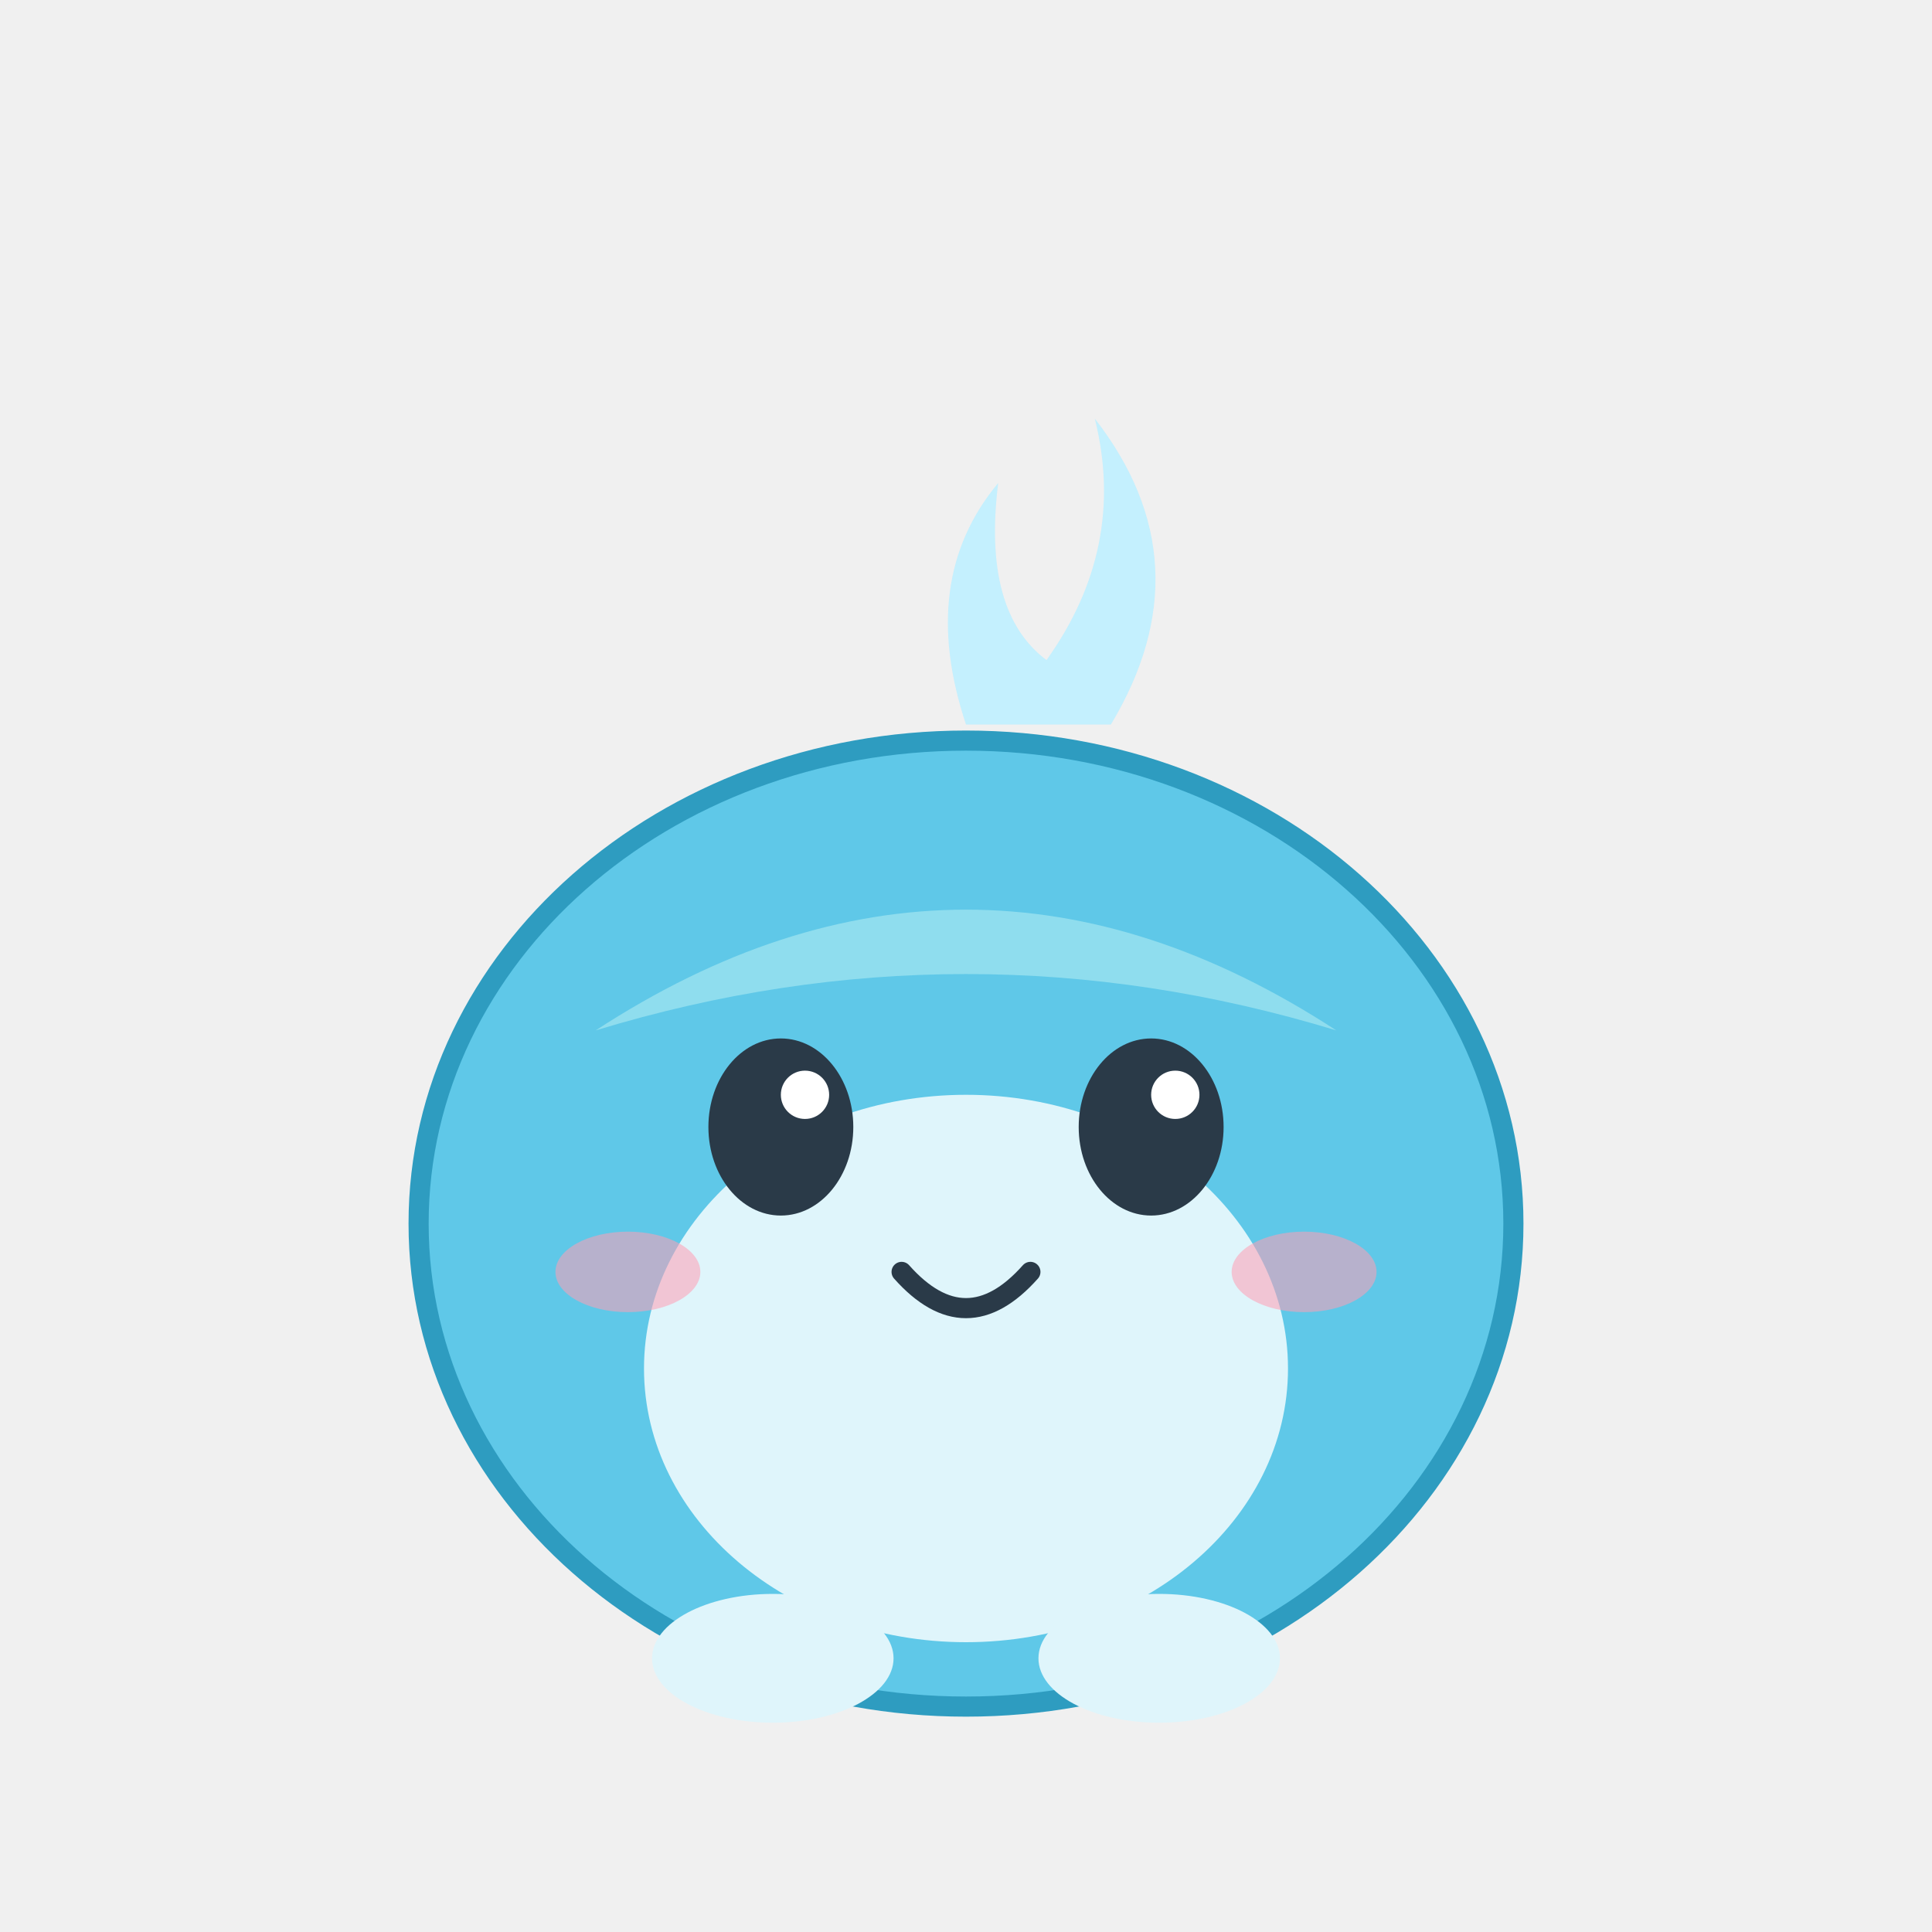
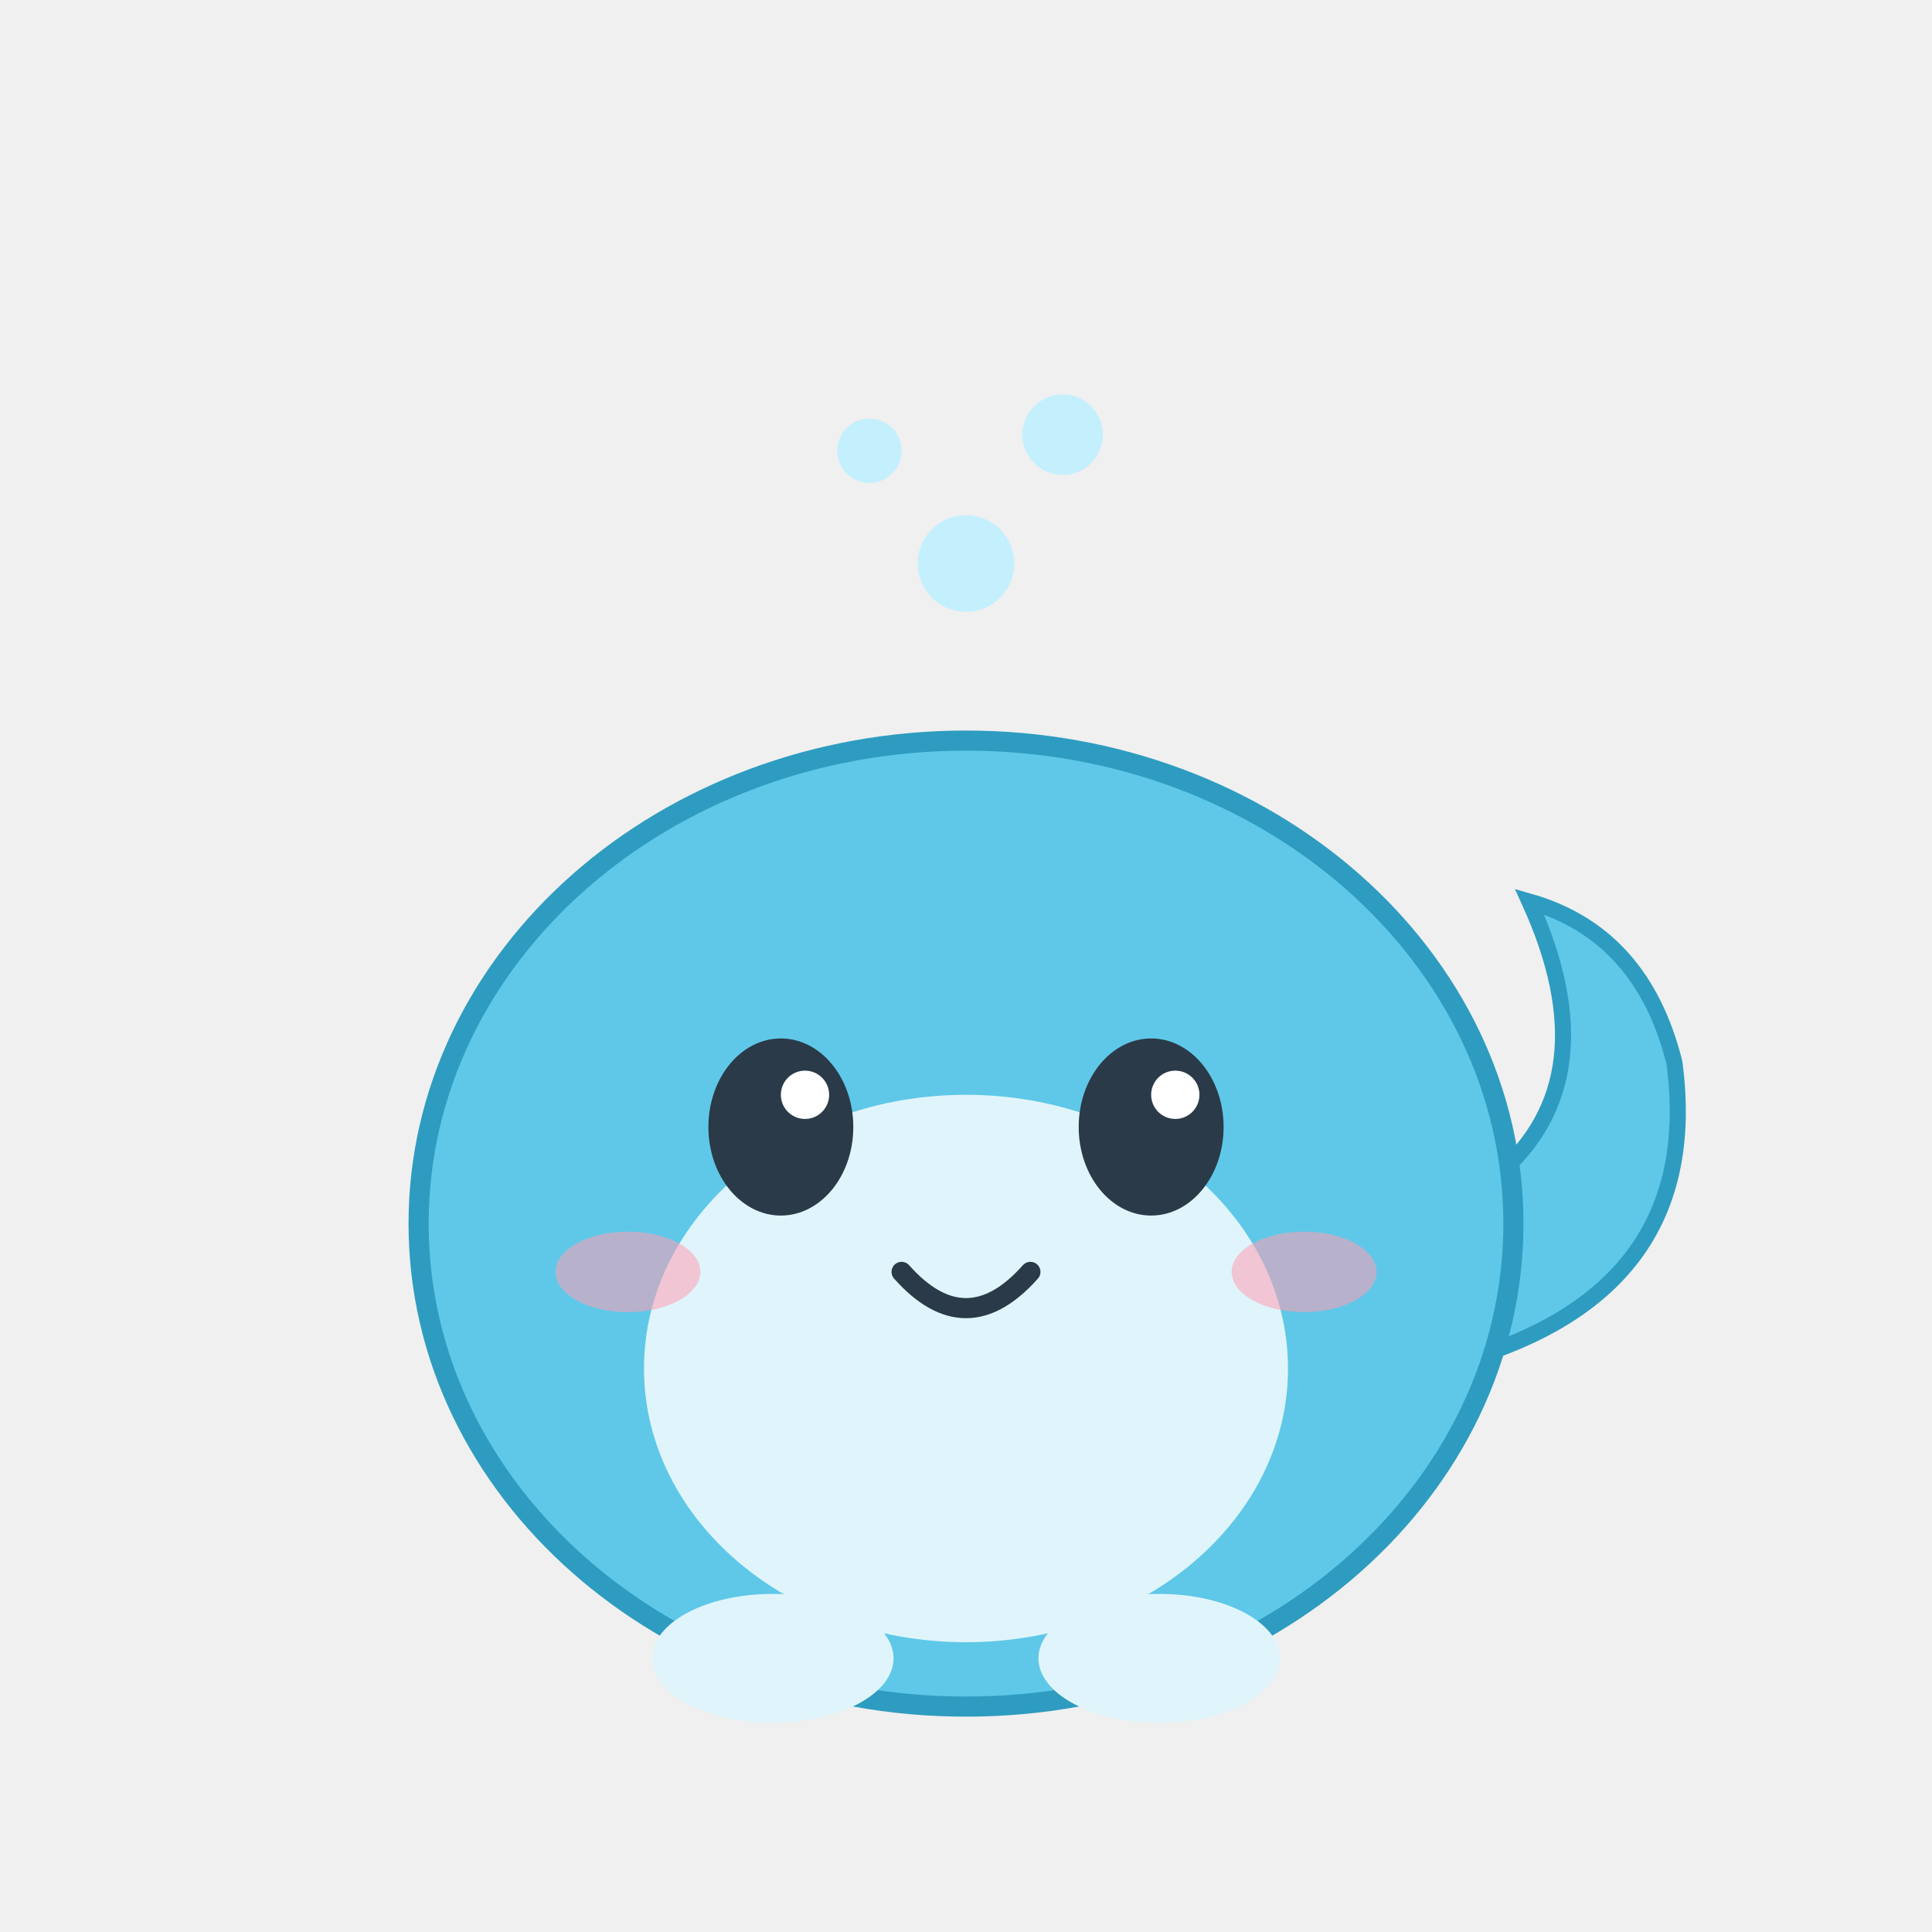
<svg xmlns="http://www.w3.org/2000/svg" viewBox="0 0 240 240" width="240" height="240">
-   <path d="M120 90 q-6 -18 4 -30 q-2 16 6 22 q10 -14 6 -30 q14 18 2 38 z" fill="#BFEFFF" opacity="0.9" />
+   <path d="M76 132 q44 -32 88 0 q-44 -16 -88 0 z" fill="#BFEFFF" opacity=".9" />
+   <path d="M178 170 q34 -8 30 -38 q-4 -16 -18 -20 q10 22 -4 34 q-8 6 -16 6 z" fill="#5FC8E8" stroke="#2E9CC0" stroke-width="2" />
  <ellipse cx="120" cy="152" rx="68" ry="60" fill="#5FC8E8" stroke="#2E9CC0" stroke-width="2.5" />
  <ellipse cx="120" cy="170" rx="40" ry="34" fill="#DFF5FB" />
-   <path d="M74 128 q46 -30 92 0 q-46 -14 -92 0 z" fill="#8FDDEE" />
+   <g fill="#BFEFFF" opacity=".9">
+     <circle cx="120" cy="70" r="6" />
+     <circle cx="108" cy="56" r="4" />
+     <circle cx="132" cy="54" r="5" />
+   </g>
  <ellipse cx="97" cy="140" rx="9" ry="11" fill="#2A3A48" />
  <ellipse cx="143" cy="140" rx="9" ry="11" fill="#2A3A48" />
  <circle cx="100" cy="136" r="3" fill="#FFFFFF" />
  <circle cx="146" cy="136" r="3" fill="#FFFFFF" />
  <ellipse cx="78" cy="158" rx="9" ry="5" fill="#FF9EB5" opacity="0.55" />
  <ellipse cx="162" cy="158" rx="9" ry="5" fill="#FF9EB5" opacity="0.55" />
  <path d="M112 158 q8 9 16 0" fill="none" stroke="#2A3A48" stroke-width="2.5" stroke-linecap="round" />
  <ellipse cx="96" cy="206" rx="15" ry="8" fill="#DFF5FB" />
  <ellipse cx="144" cy="206" rx="15" ry="8" fill="#DFF5FB" />
</svg>
